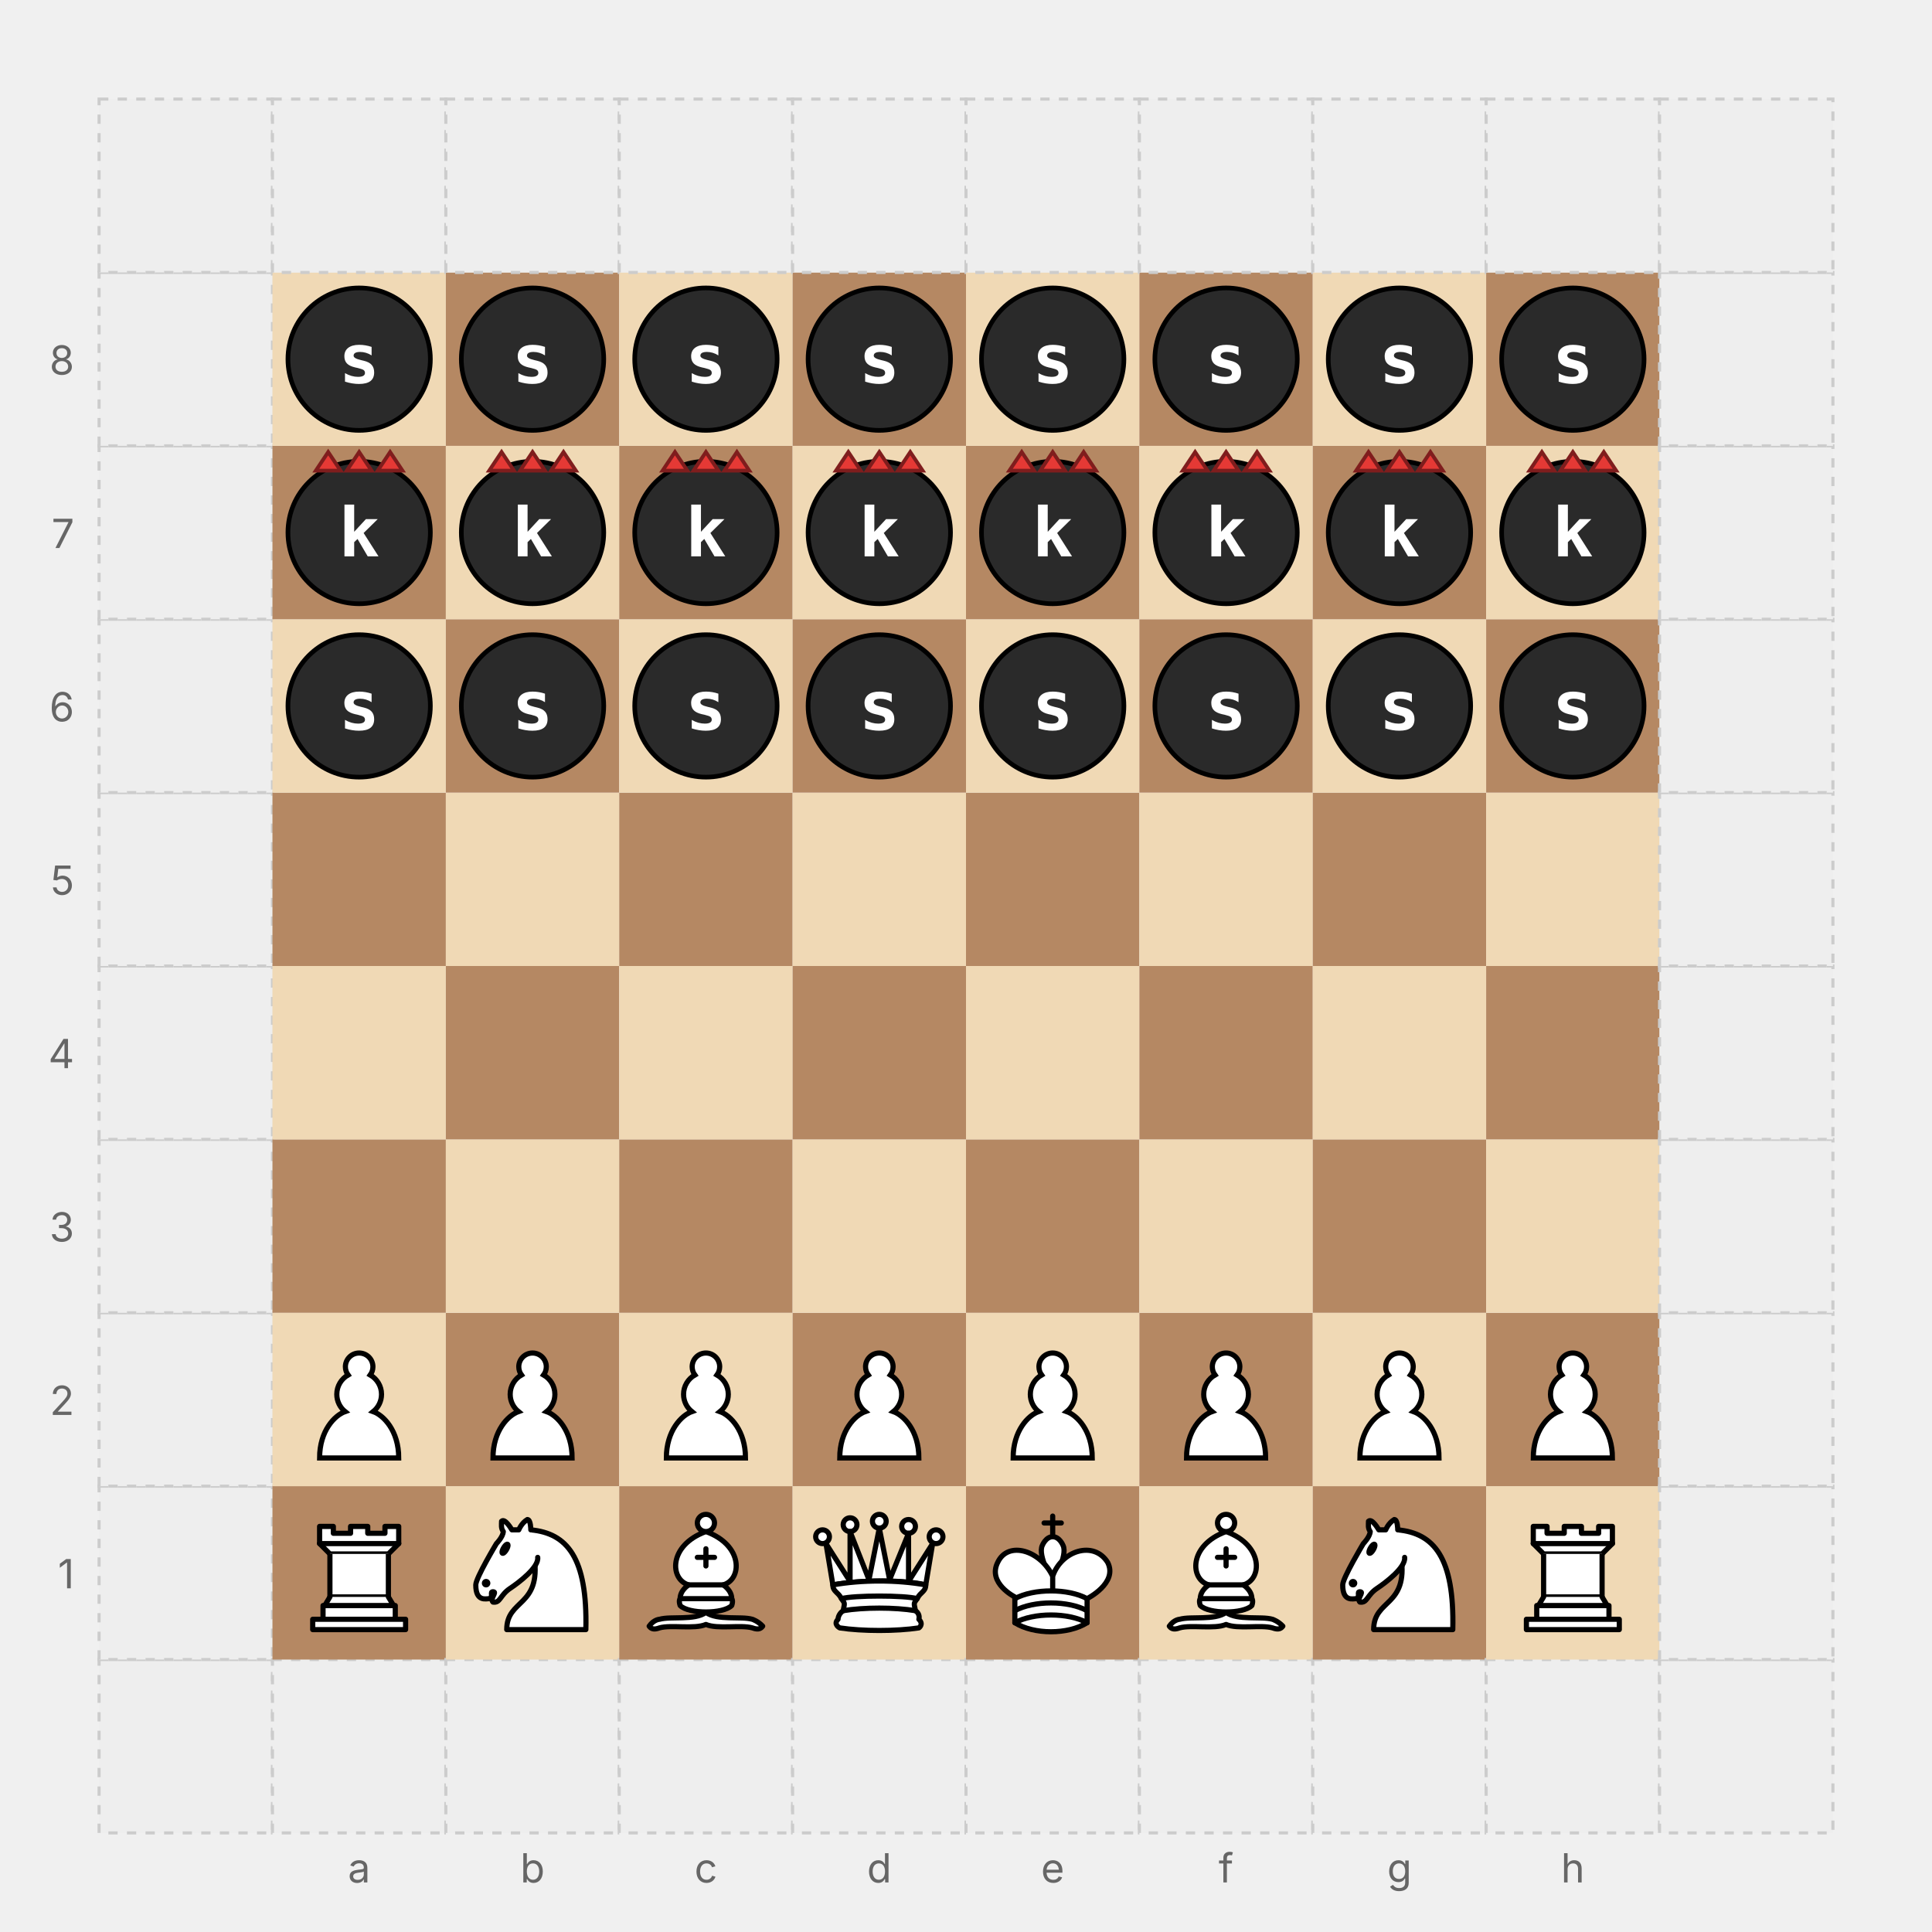
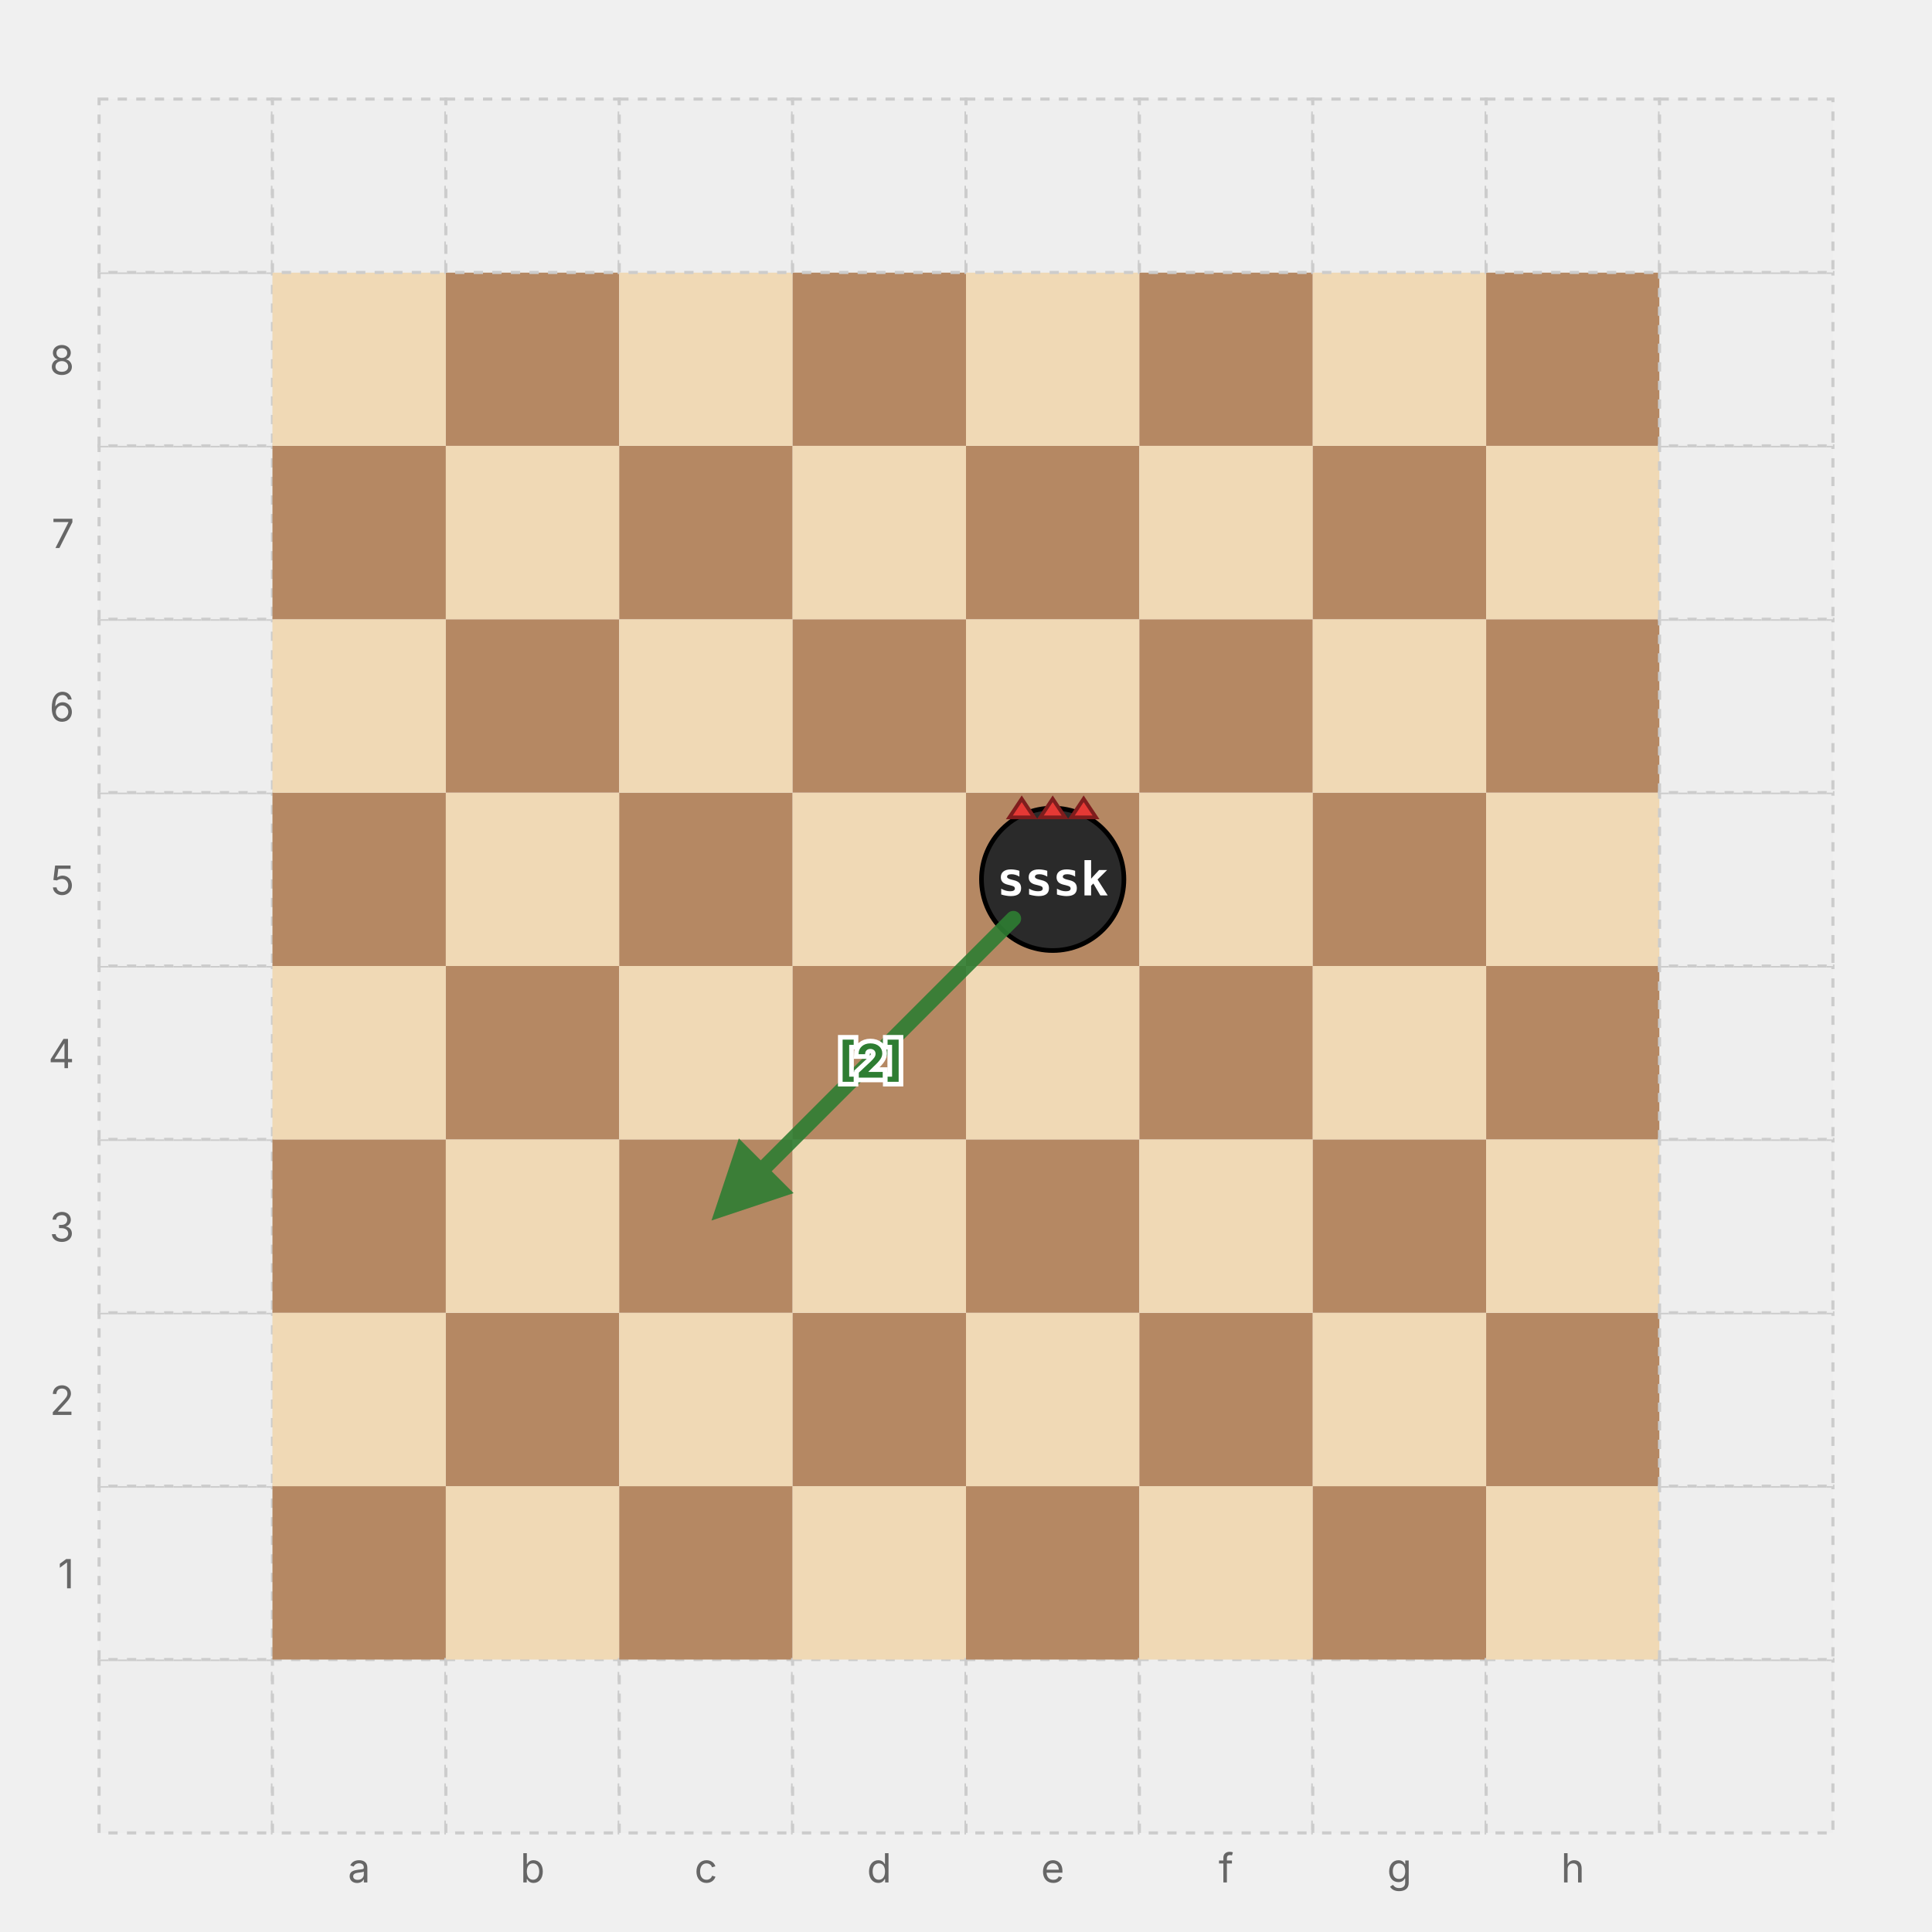
<svg xmlns="http://www.w3.org/2000/svg" viewBox="0 0 624 624" width="624" height="624" font-family="system-ui, -apple-system, Segoe UI, sans-serif">
  <defs>
    <marker id="arrowhead" viewBox="0 0 10 10" refX="7" refY="5" markerWidth="5" markerHeight="5" orient="auto-start-reverse">
      <path d="M 0 0 L 10 5 L 0 10 z" fill="#2e7d32" />
    </marker>
    <symbol id="piece-wK" viewBox="0 0 45 45">
      <g fill="none" fill-rule="evenodd" stroke="#000" stroke-linecap="round" stroke-linejoin="round" stroke-width="1.5">
        <path stroke-linejoin="miter" d="M22.5 11.63V6M20 8h5" />
        <path fill="#fff" stroke-linecap="butt" stroke-linejoin="miter" d="M22.5 25s4.5-7.5 3-10.5c0 0-1-2.5-3-2.5s-3 2.5-3 2.5c-1.5 3 3 10.5 3 10.5" />
        <path fill="#fff" d="M11.5 37c5.5 3.5 15.5 3.5 21 0v-7s9-4.5 6-10.5c-4-6.5-13.5-3.5-16 4V27v-3.5c-3.5-7.5-13-10.5-16-4-3 6 5 10 5 10z" />
        <path d="M11.5 30c5.5-3 15.5-3 21 0m-21 3.5c5.5-3 15.5-3 21 0m-21 3.5c5.5-3 15.5-3 21 0" />
      </g>
    </symbol>
    <symbol id="piece-wQ" viewBox="0 0 45 45">
      <g fill="#fff" fill-rule="evenodd" stroke="#000" stroke-linecap="round" stroke-linejoin="round" stroke-width="1.5">
        <path d="M8 12a2 2 0 1 1-4 0 2 2 0 1 1 4 0m16.5-4.5a2 2 0 1 1-4 0 2 2 0 1 1 4 0M41 12a2 2 0 1 1-4 0 2 2 0 1 1 4 0M16 8.5a2 2 0 1 1-4 0 2 2 0 1 1 4 0M33 9a2 2 0 1 1-4 0 2 2 0 1 1 4 0" />
        <path stroke-linecap="butt" d="M9 26c8.5-1.5 21-1.5 27 0l2-12-7 11V11l-5.5 13.5-3-15-3 15-5.5-14V25L7 14z" />
        <path stroke-linecap="butt" d="M9 26c0 2 1.5 2 2.5 4 1 1.5 1 1 .5 3.5-1.5 1-1.5 2.5-1.5 2.5-1.5 1.5.5 2.5.5 2.5 6.5 1 16.5 1 23 0 0 0 1.5-1 0-2.5 0 0 .5-1.5-1-2.5-.5-2.5-.5-2 .5-3.5 1-2 2.5-2 2.5-4-8.5-1.5-18.5-1.5-27 0z" />
        <path fill="none" d="M11.5 30c3.5-1 18.5-1 22 0M12 33.5c6-1 15-1 21 0" />
      </g>
    </symbol>
    <symbol id="piece-wR" viewBox="0 0 45 45">
      <g fill="#fff" fill-rule="evenodd" stroke="#000" stroke-linecap="round" stroke-linejoin="round" stroke-width="1.5">
        <path stroke-linecap="butt" d="M9 39h27v-3H9zm3-3v-4h21v4zm-1-22V9h4v2h5V9h5v2h5V9h4v5" />
        <path d="m34 14-3 3H14l-3-3" />
        <path stroke-linecap="butt" stroke-linejoin="miter" d="M31 17v12.5H14V17" />
        <path d="m31 29.5 1.5 2.5h-20l1.5-2.5" />
        <path fill="none" stroke-linejoin="miter" d="M11 14h23" />
      </g>
    </symbol>
    <symbol id="piece-wB" viewBox="0 0 45 45">
      <g fill="none" fill-rule="evenodd" stroke="#000" stroke-linecap="round" stroke-linejoin="round" stroke-width="1.5">
        <g fill="#fff" stroke-linecap="butt">
          <path d="M9 36c3.39-.97 10.11.43 13.5-2 3.39 2.43 10.11 1.03 13.5 2 0 0 1.65.54 3 2-.68.97-1.65.99-3 .5-3.39-.97-10.11.46-13.5-1-3.39 1.46-10.11.03-13.5 1-1.35.49-2.32.47-3-.5 1.35-1.94 3-2 3-2z" />
          <path d="M15 32c2.5 2.5 12.5 2.5 15 0 .5-1.5 0-2 0-2 0-2.5-2.5-4-2.5-4 5.5-1.5 6-11.5-5-15.5-11 4-10.5 14-5 15.5 0 0-2.5 1.5-2.5 4 0 0-.5.5 0 2z" />
          <path d="M25 8a2.5 2.5 0 1 1-5 0 2.5 2.5 0 1 1 5 0z" />
        </g>
        <path stroke-linejoin="miter" d="M17.5 26h10M15 30h15m-7.5-14.5v5M20 18h5" />
      </g>
    </symbol>
    <symbol id="piece-wN" viewBox="0 0 45 45">
      <g fill="none" fill-rule="evenodd" stroke="#000" stroke-linecap="round" stroke-linejoin="round" stroke-width="1.5">
        <path fill="#fff" d="M22 10c10.5 1 16.5 8 16 29H15c0-9 10-6.5 8-21" />
        <path fill="#fff" d="M24 18c.38 2.91-5.55 7.37-8 9-3 2-2.82 4.34-5 4-1.042-.94 1.41-3.04 0-3-1 0 .19 1.23-1 2-1 0-4.003 1-4-4 0-2 6-12 6-12s1.89-1.9 2-3.5c-.73-.994-.5-2-.5-3 1-1 3 2.5 3 2.5h2s.78-1.992 2.5-3c1 0 1 3 1 3" />
        <path fill="#000" d="M9.5 25.5a.5.5 0 1 1-1 0 .5.5 0 1 1 1 0m5.433-9.75a.5 1.5 30 1 1-.866-.5.5 1.5 30 1 1 .866.5" />
      </g>
    </symbol>
    <symbol id="piece-wP" viewBox="0 0 45 45">
      <path fill="#fff" stroke="#000" stroke-linecap="round" stroke-width="1.5" d="M22.5 9c-2.21 0-4 1.79-4 4 0 .89.29 1.71.78 2.38C17.33 16.5 16 18.59 16 21c0 2.03.94 3.84 2.41 5.03-3 1.06-7.41 5.55-7.41 13.47h23c0-7.92-4.41-12.41-7.41-13.47 1.47-1.19 2.41-3 2.41-5.03 0-2.41-1.33-4.5-3.28-5.62.49-.67.78-1.49.78-2.38 0-2.21-1.79-4-4-4z" />
    </symbol>
  </defs>
  <rect x="32" y="536" width="56" height="56" fill="#eeeeee" stroke="#cccccc" stroke-dasharray="3,3" />
  <rect x="32" y="480" width="56" height="56" fill="#eeeeee" stroke="#cccccc" stroke-dasharray="3,3" />
  <rect x="32" y="424" width="56" height="56" fill="#eeeeee" stroke="#cccccc" stroke-dasharray="3,3" />
  <rect x="32" y="368" width="56" height="56" fill="#eeeeee" stroke="#cccccc" stroke-dasharray="3,3" />
  <rect x="32" y="312" width="56" height="56" fill="#eeeeee" stroke="#cccccc" stroke-dasharray="3,3" />
  <rect x="32" y="256" width="56" height="56" fill="#eeeeee" stroke="#cccccc" stroke-dasharray="3,3" />
  <rect x="32" y="200" width="56" height="56" fill="#eeeeee" stroke="#cccccc" stroke-dasharray="3,3" />
  <rect x="32" y="144" width="56" height="56" fill="#eeeeee" stroke="#cccccc" stroke-dasharray="3,3" />
  <rect x="32" y="88" width="56" height="56" fill="#eeeeee" stroke="#cccccc" stroke-dasharray="3,3" />
  <rect x="32" y="32" width="56" height="56" fill="#eeeeee" stroke="#cccccc" stroke-dasharray="3,3" />
  <rect x="88" y="536" width="56" height="56" fill="#eeeeee" stroke="#cccccc" stroke-dasharray="3,3" />
  <rect x="88" y="480" width="56" height="56" fill="#b58863" />
  <rect x="88" y="424" width="56" height="56" fill="#f0d9b5" />
  <rect x="88" y="368" width="56" height="56" fill="#b58863" />
  <rect x="88" y="312" width="56" height="56" fill="#f0d9b5" />
  <rect x="88" y="256" width="56" height="56" fill="#b58863" />
  <rect x="88" y="200" width="56" height="56" fill="#f0d9b5" />
  <rect x="88" y="144" width="56" height="56" fill="#b58863" />
  <rect x="88" y="88" width="56" height="56" fill="#f0d9b5" />
  <rect x="88" y="32" width="56" height="56" fill="#eeeeee" stroke="#cccccc" stroke-dasharray="3,3" />
  <rect x="144" y="536" width="56" height="56" fill="#eeeeee" stroke="#cccccc" stroke-dasharray="3,3" />
  <rect x="144" y="480" width="56" height="56" fill="#f0d9b5" />
  <rect x="144" y="424" width="56" height="56" fill="#b58863" />
  <rect x="144" y="368" width="56" height="56" fill="#f0d9b5" />
  <rect x="144" y="312" width="56" height="56" fill="#b58863" />
  <rect x="144" y="256" width="56" height="56" fill="#f0d9b5" />
  <rect x="144" y="200" width="56" height="56" fill="#b58863" />
  <rect x="144" y="144" width="56" height="56" fill="#f0d9b5" />
  <rect x="144" y="88" width="56" height="56" fill="#b58863" />
  <rect x="144" y="32" width="56" height="56" fill="#eeeeee" stroke="#cccccc" stroke-dasharray="3,3" />
  <rect x="200" y="536" width="56" height="56" fill="#eeeeee" stroke="#cccccc" stroke-dasharray="3,3" />
  <rect x="200" y="480" width="56" height="56" fill="#b58863" />
  <rect x="200" y="424" width="56" height="56" fill="#f0d9b5" />
  <rect x="200" y="368" width="56" height="56" fill="#b58863" />
  <rect x="200" y="312" width="56" height="56" fill="#f0d9b5" />
  <rect x="200" y="256" width="56" height="56" fill="#b58863" />
  <rect x="200" y="200" width="56" height="56" fill="#f0d9b5" />
  <rect x="200" y="144" width="56" height="56" fill="#b58863" />
  <rect x="200" y="88" width="56" height="56" fill="#f0d9b5" />
  <rect x="200" y="32" width="56" height="56" fill="#eeeeee" stroke="#cccccc" stroke-dasharray="3,3" />
  <rect x="256" y="536" width="56" height="56" fill="#eeeeee" stroke="#cccccc" stroke-dasharray="3,3" />
  <rect x="256" y="480" width="56" height="56" fill="#f0d9b5" />
  <rect x="256" y="424" width="56" height="56" fill="#b58863" />
  <rect x="256" y="368" width="56" height="56" fill="#f0d9b5" />
  <rect x="256" y="312" width="56" height="56" fill="#b58863" />
  <rect x="256" y="256" width="56" height="56" fill="#f0d9b5" />
  <rect x="256" y="200" width="56" height="56" fill="#b58863" />
  <rect x="256" y="144" width="56" height="56" fill="#f0d9b5" />
  <rect x="256" y="88" width="56" height="56" fill="#b58863" />
  <rect x="256" y="32" width="56" height="56" fill="#eeeeee" stroke="#cccccc" stroke-dasharray="3,3" />
  <rect x="312" y="536" width="56" height="56" fill="#eeeeee" stroke="#cccccc" stroke-dasharray="3,3" />
  <rect x="312" y="480" width="56" height="56" fill="#b58863" />
  <rect x="312" y="424" width="56" height="56" fill="#f0d9b5" />
  <rect x="312" y="368" width="56" height="56" fill="#b58863" />
  <rect x="312" y="312" width="56" height="56" fill="#f0d9b5" />
  <rect x="312" y="256" width="56" height="56" fill="#b58863" />
  <rect x="312" y="200" width="56" height="56" fill="#f0d9b5" />
  <rect x="312" y="144" width="56" height="56" fill="#b58863" />
  <rect x="312" y="88" width="56" height="56" fill="#f0d9b5" />
  <rect x="312" y="32" width="56" height="56" fill="#eeeeee" stroke="#cccccc" stroke-dasharray="3,3" />
  <rect x="368" y="536" width="56" height="56" fill="#eeeeee" stroke="#cccccc" stroke-dasharray="3,3" />
  <rect x="368" y="480" width="56" height="56" fill="#f0d9b5" />
  <rect x="368" y="424" width="56" height="56" fill="#b58863" />
  <rect x="368" y="368" width="56" height="56" fill="#f0d9b5" />
  <rect x="368" y="312" width="56" height="56" fill="#b58863" />
  <rect x="368" y="256" width="56" height="56" fill="#f0d9b5" />
  <rect x="368" y="200" width="56" height="56" fill="#b58863" />
  <rect x="368" y="144" width="56" height="56" fill="#f0d9b5" />
  <rect x="368" y="88" width="56" height="56" fill="#b58863" />
  <rect x="368" y="32" width="56" height="56" fill="#eeeeee" stroke="#cccccc" stroke-dasharray="3,3" />
  <rect x="424" y="536" width="56" height="56" fill="#eeeeee" stroke="#cccccc" stroke-dasharray="3,3" />
  <rect x="424" y="480" width="56" height="56" fill="#b58863" />
  <rect x="424" y="424" width="56" height="56" fill="#f0d9b5" />
  <rect x="424" y="368" width="56" height="56" fill="#b58863" />
  <rect x="424" y="312" width="56" height="56" fill="#f0d9b5" />
  <rect x="424" y="256" width="56" height="56" fill="#b58863" />
  <rect x="424" y="200" width="56" height="56" fill="#f0d9b5" />
  <rect x="424" y="144" width="56" height="56" fill="#b58863" />
  <rect x="424" y="88" width="56" height="56" fill="#f0d9b5" />
  <rect x="424" y="32" width="56" height="56" fill="#eeeeee" stroke="#cccccc" stroke-dasharray="3,3" />
  <rect x="480" y="536" width="56" height="56" fill="#eeeeee" stroke="#cccccc" stroke-dasharray="3,3" />
  <rect x="480" y="480" width="56" height="56" fill="#f0d9b5" />
  <rect x="480" y="424" width="56" height="56" fill="#b58863" />
  <rect x="480" y="368" width="56" height="56" fill="#f0d9b5" />
  <rect x="480" y="312" width="56" height="56" fill="#b58863" />
  <rect x="480" y="256" width="56" height="56" fill="#f0d9b5" />
  <rect x="480" y="200" width="56" height="56" fill="#b58863" />
  <rect x="480" y="144" width="56" height="56" fill="#f0d9b5" />
  <rect x="480" y="88" width="56" height="56" fill="#b58863" />
  <rect x="480" y="32" width="56" height="56" fill="#eeeeee" stroke="#cccccc" stroke-dasharray="3,3" />
  <rect x="536" y="536" width="56" height="56" fill="#eeeeee" stroke="#cccccc" stroke-dasharray="3,3" />
  <rect x="536" y="480" width="56" height="56" fill="#eeeeee" stroke="#cccccc" stroke-dasharray="3,3" />
  <rect x="536" y="424" width="56" height="56" fill="#eeeeee" stroke="#cccccc" stroke-dasharray="3,3" />
  <rect x="536" y="368" width="56" height="56" fill="#eeeeee" stroke="#cccccc" stroke-dasharray="3,3" />
  <rect x="536" y="312" width="56" height="56" fill="#eeeeee" stroke="#cccccc" stroke-dasharray="3,3" />
  <rect x="536" y="256" width="56" height="56" fill="#eeeeee" stroke="#cccccc" stroke-dasharray="3,3" />
  <rect x="536" y="200" width="56" height="56" fill="#eeeeee" stroke="#cccccc" stroke-dasharray="3,3" />
  <rect x="536" y="144" width="56" height="56" fill="#eeeeee" stroke="#cccccc" stroke-dasharray="3,3" />
  <rect x="536" y="88" width="56" height="56" fill="#eeeeee" stroke="#cccccc" stroke-dasharray="3,3" />
  <rect x="536" y="32" width="56" height="56" fill="#eeeeee" stroke="#cccccc" stroke-dasharray="3,3" />
  <text x="116" y="608" text-anchor="middle" font-size="13" fill="#666666">a</text>
  <text x="172" y="608" text-anchor="middle" font-size="13" fill="#666666">b</text>
  <text x="228" y="608" text-anchor="middle" font-size="13" fill="#666666">c</text>
  <text x="284" y="608" text-anchor="middle" font-size="13" fill="#666666">d</text>
  <text x="340" y="608" text-anchor="middle" font-size="13" fill="#666666">e</text>
  <text x="396" y="608" text-anchor="middle" font-size="13" fill="#666666">f</text>
  <text x="452" y="608" text-anchor="middle" font-size="13" fill="#666666">g</text>
  <text x="508" y="608" text-anchor="middle" font-size="13" fill="#666666">h</text>
  <text x="24" y="513" text-anchor="end" font-size="13" fill="#666666">1</text>
  <text x="24" y="457" text-anchor="end" font-size="13" fill="#666666">2</text>
  <text x="24" y="401" text-anchor="end" font-size="13" fill="#666666">3</text>
  <text x="24" y="345" text-anchor="end" font-size="13" fill="#666666">4</text>
  <text x="24" y="289" text-anchor="end" font-size="13" fill="#666666">5</text>
  <text x="24" y="233" text-anchor="end" font-size="13" fill="#666666">6</text>
  <text x="24" y="177" text-anchor="end" font-size="13" fill="#666666">7</text>
  <text x="24" y="121" text-anchor="end" font-size="13" fill="#666666">8</text>
-   <use href="#piece-wR" x="91" y="483" width="50" height="50" />
-   <use href="#piece-wP" x="91" y="427" width="50" height="50" />
-   <use href="#piece-wN" x="147" y="483" width="50" height="50" />
-   <use href="#piece-wP" x="147" y="427" width="50" height="50" />
-   <use href="#piece-wB" x="203" y="483" width="50" height="50" />
-   <use href="#piece-wP" x="203" y="427" width="50" height="50" />
-   <use href="#piece-wQ" x="259" y="483" width="50" height="50" />
-   <use href="#piece-wP" x="259" y="427" width="50" height="50" />
-   <use href="#piece-wK" x="315" y="483" width="50" height="50" />
-   <use href="#piece-wP" x="315" y="427" width="50" height="50" />
-   <use href="#piece-wB" x="371" y="483" width="50" height="50" />
-   <use href="#piece-wP" x="371" y="427" width="50" height="50" />
-   <use href="#piece-wN" x="427" y="483" width="50" height="50" />
-   <use href="#piece-wP" x="427" y="427" width="50" height="50" />
-   <use href="#piece-wR" x="483" y="483" width="50" height="50" />
-   <use href="#piece-wP" x="483" y="427" width="50" height="50" />
-   <circle cx="116" cy="228" r="23" fill="#2a2a2a" stroke="#000000" stroke-width="1.5" />
-   <text x="116.0" y="235.7" text-anchor="middle" font-size="22" font-weight="bold" fill="#ffffff" font-family="ui-monospace, SFMono-Regular, Menlo, monospace">s</text>
-   <circle cx="116" cy="172" r="23" fill="#2a2a2a" stroke="#000000" stroke-width="1.5" />
-   <polygon points="102,152 110,152 106,146" fill="#e53935" stroke="#7f1d1d" stroke-width="1.2" />
-   <polygon points="112,152 120,152 116,146" fill="#e53935" stroke="#7f1d1d" stroke-width="1.2" />
-   <polygon points="122,152 130,152 126,146" fill="#e53935" stroke="#7f1d1d" stroke-width="1.2" />
-   <text x="116.0" y="179.7" text-anchor="middle" font-size="22" font-weight="bold" fill="#ffffff" font-family="ui-monospace, SFMono-Regular, Menlo, monospace">k</text>
-   <circle cx="116" cy="116" r="23" fill="#2a2a2a" stroke="#000000" stroke-width="1.5" />
-   <text x="116.0" y="123.7" text-anchor="middle" font-size="22" font-weight="bold" fill="#ffffff" font-family="ui-monospace, SFMono-Regular, Menlo, monospace">s</text>
-   <circle cx="172" cy="228" r="23" fill="#2a2a2a" stroke="#000000" stroke-width="1.5" />
-   <text x="172.0" y="235.7" text-anchor="middle" font-size="22" font-weight="bold" fill="#ffffff" font-family="ui-monospace, SFMono-Regular, Menlo, monospace">s</text>
-   <circle cx="172" cy="172" r="23" fill="#2a2a2a" stroke="#000000" stroke-width="1.5" />
-   <polygon points="158,152 166,152 162,146" fill="#e53935" stroke="#7f1d1d" stroke-width="1.2" />
-   <polygon points="168,152 176,152 172,146" fill="#e53935" stroke="#7f1d1d" stroke-width="1.2" />
-   <polygon points="178,152 186,152 182,146" fill="#e53935" stroke="#7f1d1d" stroke-width="1.2" />
-   <text x="172.0" y="179.7" text-anchor="middle" font-size="22" font-weight="bold" fill="#ffffff" font-family="ui-monospace, SFMono-Regular, Menlo, monospace">k</text>
-   <circle cx="172" cy="116" r="23" fill="#2a2a2a" stroke="#000000" stroke-width="1.5" />
-   <text x="172.0" y="123.7" text-anchor="middle" font-size="22" font-weight="bold" fill="#ffffff" font-family="ui-monospace, SFMono-Regular, Menlo, monospace">s</text>
-   <circle cx="228" cy="228" r="23" fill="#2a2a2a" stroke="#000000" stroke-width="1.5" />
-   <text x="228.0" y="235.7" text-anchor="middle" font-size="22" font-weight="bold" fill="#ffffff" font-family="ui-monospace, SFMono-Regular, Menlo, monospace">s</text>
-   <circle cx="228" cy="172" r="23" fill="#2a2a2a" stroke="#000000" stroke-width="1.5" />
-   <polygon points="214,152 222,152 218,146" fill="#e53935" stroke="#7f1d1d" stroke-width="1.2" />
-   <polygon points="224,152 232,152 228,146" fill="#e53935" stroke="#7f1d1d" stroke-width="1.2" />
-   <polygon points="234,152 242,152 238,146" fill="#e53935" stroke="#7f1d1d" stroke-width="1.2" />
-   <text x="228.0" y="179.7" text-anchor="middle" font-size="22" font-weight="bold" fill="#ffffff" font-family="ui-monospace, SFMono-Regular, Menlo, monospace">k</text>
-   <circle cx="228" cy="116" r="23" fill="#2a2a2a" stroke="#000000" stroke-width="1.5" />
-   <text x="228.0" y="123.7" text-anchor="middle" font-size="22" font-weight="bold" fill="#ffffff" font-family="ui-monospace, SFMono-Regular, Menlo, monospace">s</text>
-   <circle cx="284" cy="228" r="23" fill="#2a2a2a" stroke="#000000" stroke-width="1.5" />
-   <text x="284.0" y="235.7" text-anchor="middle" font-size="22" font-weight="bold" fill="#ffffff" font-family="ui-monospace, SFMono-Regular, Menlo, monospace">s</text>
-   <circle cx="284" cy="172" r="23" fill="#2a2a2a" stroke="#000000" stroke-width="1.5" />
-   <polygon points="270,152 278,152 274,146" fill="#e53935" stroke="#7f1d1d" stroke-width="1.2" />
-   <polygon points="280,152 288,152 284,146" fill="#e53935" stroke="#7f1d1d" stroke-width="1.2" />
-   <polygon points="290,152 298,152 294,146" fill="#e53935" stroke="#7f1d1d" stroke-width="1.2" />
-   <text x="284.0" y="179.7" text-anchor="middle" font-size="22" font-weight="bold" fill="#ffffff" font-family="ui-monospace, SFMono-Regular, Menlo, monospace">k</text>
-   <circle cx="284" cy="116" r="23" fill="#2a2a2a" stroke="#000000" stroke-width="1.5" />
-   <text x="284.0" y="123.7" text-anchor="middle" font-size="22" font-weight="bold" fill="#ffffff" font-family="ui-monospace, SFMono-Regular, Menlo, monospace">s</text>
-   <circle cx="340" cy="228" r="23" fill="#2a2a2a" stroke="#000000" stroke-width="1.5" />
-   <text x="340.0" y="235.7" text-anchor="middle" font-size="22" font-weight="bold" fill="#ffffff" font-family="ui-monospace, SFMono-Regular, Menlo, monospace">s</text>
-   <circle cx="340" cy="172" r="23" fill="#2a2a2a" stroke="#000000" stroke-width="1.5" />
-   <polygon points="326,152 334,152 330,146" fill="#e53935" stroke="#7f1d1d" stroke-width="1.2" />
-   <polygon points="336,152 344,152 340,146" fill="#e53935" stroke="#7f1d1d" stroke-width="1.2" />
-   <polygon points="346,152 354,152 350,146" fill="#e53935" stroke="#7f1d1d" stroke-width="1.2" />
-   <text x="340.0" y="179.7" text-anchor="middle" font-size="22" font-weight="bold" fill="#ffffff" font-family="ui-monospace, SFMono-Regular, Menlo, monospace">k</text>
-   <circle cx="340" cy="116" r="23" fill="#2a2a2a" stroke="#000000" stroke-width="1.5" />
-   <text x="340.0" y="123.7" text-anchor="middle" font-size="22" font-weight="bold" fill="#ffffff" font-family="ui-monospace, SFMono-Regular, Menlo, monospace">s</text>
-   <circle cx="396" cy="228" r="23" fill="#2a2a2a" stroke="#000000" stroke-width="1.5" />
-   <text x="396.0" y="235.7" text-anchor="middle" font-size="22" font-weight="bold" fill="#ffffff" font-family="ui-monospace, SFMono-Regular, Menlo, monospace">s</text>
-   <circle cx="396" cy="172" r="23" fill="#2a2a2a" stroke="#000000" stroke-width="1.5" />
-   <polygon points="382,152 390,152 386,146" fill="#e53935" stroke="#7f1d1d" stroke-width="1.2" />
-   <polygon points="392,152 400,152 396,146" fill="#e53935" stroke="#7f1d1d" stroke-width="1.2" />
-   <polygon points="402,152 410,152 406,146" fill="#e53935" stroke="#7f1d1d" stroke-width="1.2" />
-   <text x="396.0" y="179.7" text-anchor="middle" font-size="22" font-weight="bold" fill="#ffffff" font-family="ui-monospace, SFMono-Regular, Menlo, monospace">k</text>
-   <circle cx="396" cy="116" r="23" fill="#2a2a2a" stroke="#000000" stroke-width="1.5" />
-   <text x="396.0" y="123.7" text-anchor="middle" font-size="22" font-weight="bold" fill="#ffffff" font-family="ui-monospace, SFMono-Regular, Menlo, monospace">s</text>
-   <circle cx="452" cy="228" r="23" fill="#2a2a2a" stroke="#000000" stroke-width="1.5" />
-   <text x="452.0" y="235.7" text-anchor="middle" font-size="22" font-weight="bold" fill="#ffffff" font-family="ui-monospace, SFMono-Regular, Menlo, monospace">s</text>
-   <circle cx="452" cy="172" r="23" fill="#2a2a2a" stroke="#000000" stroke-width="1.5" />
-   <polygon points="438,152 446,152 442,146" fill="#e53935" stroke="#7f1d1d" stroke-width="1.2" />
-   <polygon points="448,152 456,152 452,146" fill="#e53935" stroke="#7f1d1d" stroke-width="1.2" />
-   <polygon points="458,152 466,152 462,146" fill="#e53935" stroke="#7f1d1d" stroke-width="1.2" />
-   <text x="452.0" y="179.7" text-anchor="middle" font-size="22" font-weight="bold" fill="#ffffff" font-family="ui-monospace, SFMono-Regular, Menlo, monospace">k</text>
-   <circle cx="452" cy="116" r="23" fill="#2a2a2a" stroke="#000000" stroke-width="1.5" />
-   <text x="452.0" y="123.7" text-anchor="middle" font-size="22" font-weight="bold" fill="#ffffff" font-family="ui-monospace, SFMono-Regular, Menlo, monospace">s</text>
-   <circle cx="508" cy="228" r="23" fill="#2a2a2a" stroke="#000000" stroke-width="1.5" />
-   <text x="508.0" y="235.7" text-anchor="middle" font-size="22" font-weight="bold" fill="#ffffff" font-family="ui-monospace, SFMono-Regular, Menlo, monospace">s</text>
-   <circle cx="508" cy="172" r="23" fill="#2a2a2a" stroke="#000000" stroke-width="1.5" />
-   <polygon points="494,152 502,152 498,146" fill="#e53935" stroke="#7f1d1d" stroke-width="1.2" />
-   <polygon points="504,152 512,152 508,146" fill="#e53935" stroke="#7f1d1d" stroke-width="1.2" />
-   <polygon points="514,152 522,152 518,146" fill="#e53935" stroke="#7f1d1d" stroke-width="1.2" />
-   <text x="508.0" y="179.7" text-anchor="middle" font-size="22" font-weight="bold" fill="#ffffff" font-family="ui-monospace, SFMono-Regular, Menlo, monospace">k</text>
-   <circle cx="508" cy="116" r="23" fill="#2a2a2a" stroke="#000000" stroke-width="1.5" />
-   <text x="508.0" y="123.7" text-anchor="middle" font-size="22" font-weight="bold" fill="#ffffff" font-family="ui-monospace, SFMono-Regular, Menlo, monospace">s</text>
+   <circle cx="340" cy="284" r="23" fill="#2a2a2a" stroke="#000000" stroke-width="1.5" />
+   <polygon points="326,264 334,264 330,258" fill="#e53935" stroke="#7f1d1d" stroke-width="1.2" />
+   <polygon points="336,264 344,264 340,258" fill="#e53935" stroke="#7f1d1d" stroke-width="1.2" />
+   <polygon points="346,264 354,264 350,258" fill="#e53935" stroke="#7f1d1d" stroke-width="1.2" />
+   <text x="326.5" y="289.2" text-anchor="middle" font-size="15" font-weight="bold" fill="#ffffff" font-family="ui-monospace, SFMono-Regular, Menlo, monospace">s</text>
+   <text x="335.5" y="289.2" text-anchor="middle" font-size="15" font-weight="bold" fill="#ffffff" font-family="ui-monospace, SFMono-Regular, Menlo, monospace">s</text>
+   <text x="344.5" y="289.2" text-anchor="middle" font-size="15" font-weight="bold" fill="#ffffff" font-family="ui-monospace, SFMono-Regular, Menlo, monospace">s</text>
+   <text x="353.5" y="289.2" text-anchor="middle" font-size="15" font-weight="bold" fill="#ffffff" font-family="ui-monospace, SFMono-Regular, Menlo, monospace">k</text>
+   <line x1="327.3" y1="296.7" x2="235.1" y2="388.9" stroke="#2e7d32" stroke-width="5" stroke-linecap="round" marker-end="url(#arrowhead)" opacity="0.9" />
+   <text x="281.2" y="342.8" text-anchor="middle" dy="0.35em" font-size="15" font-weight="bold" fill="#2e7d32" stroke="white" stroke-width="3" paint-order="stroke">[2]</text>
</svg>
